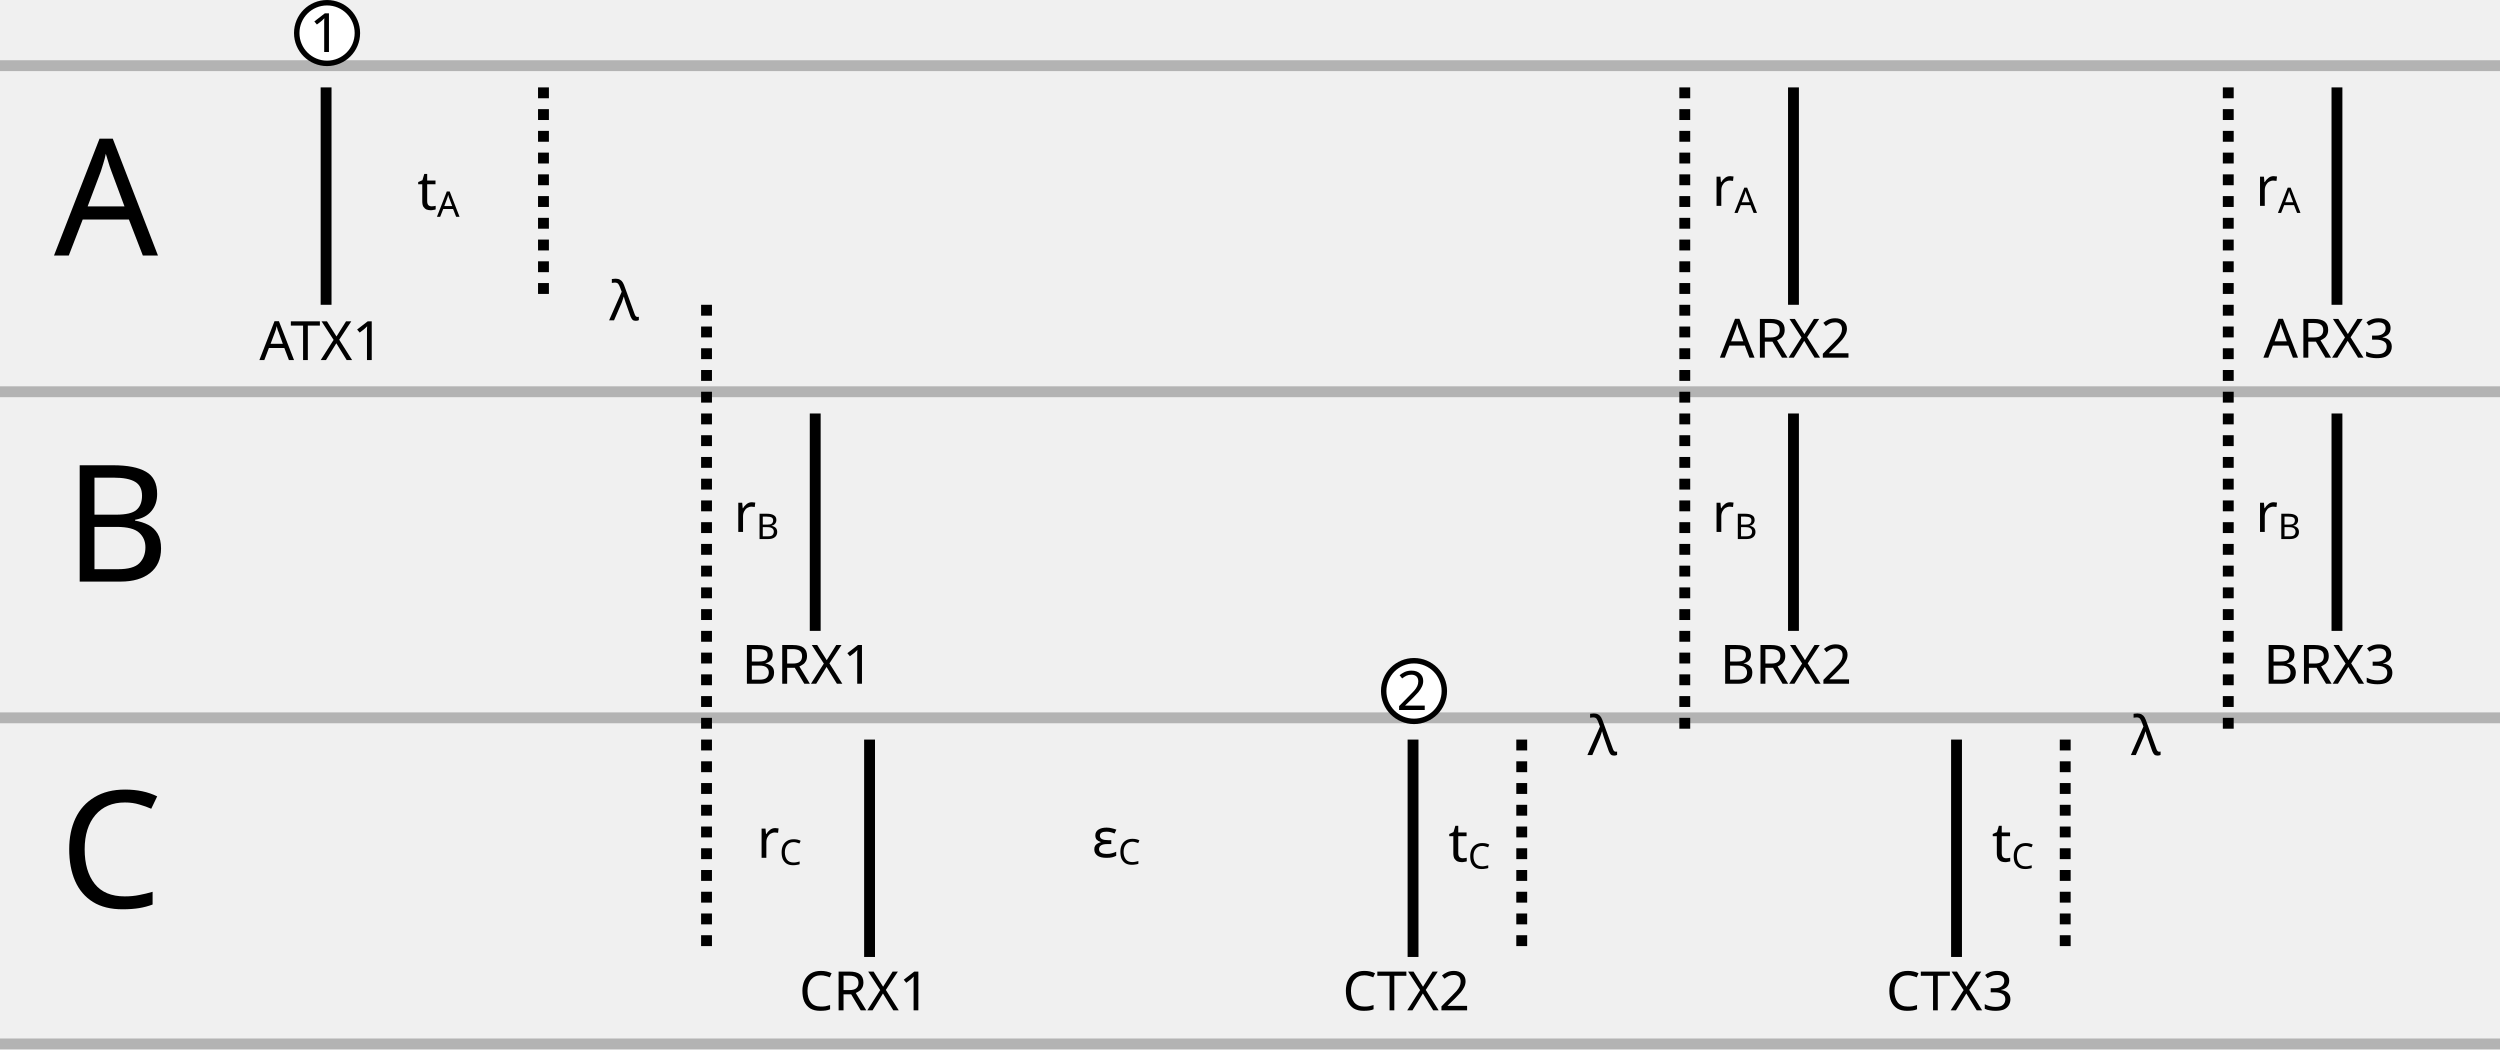
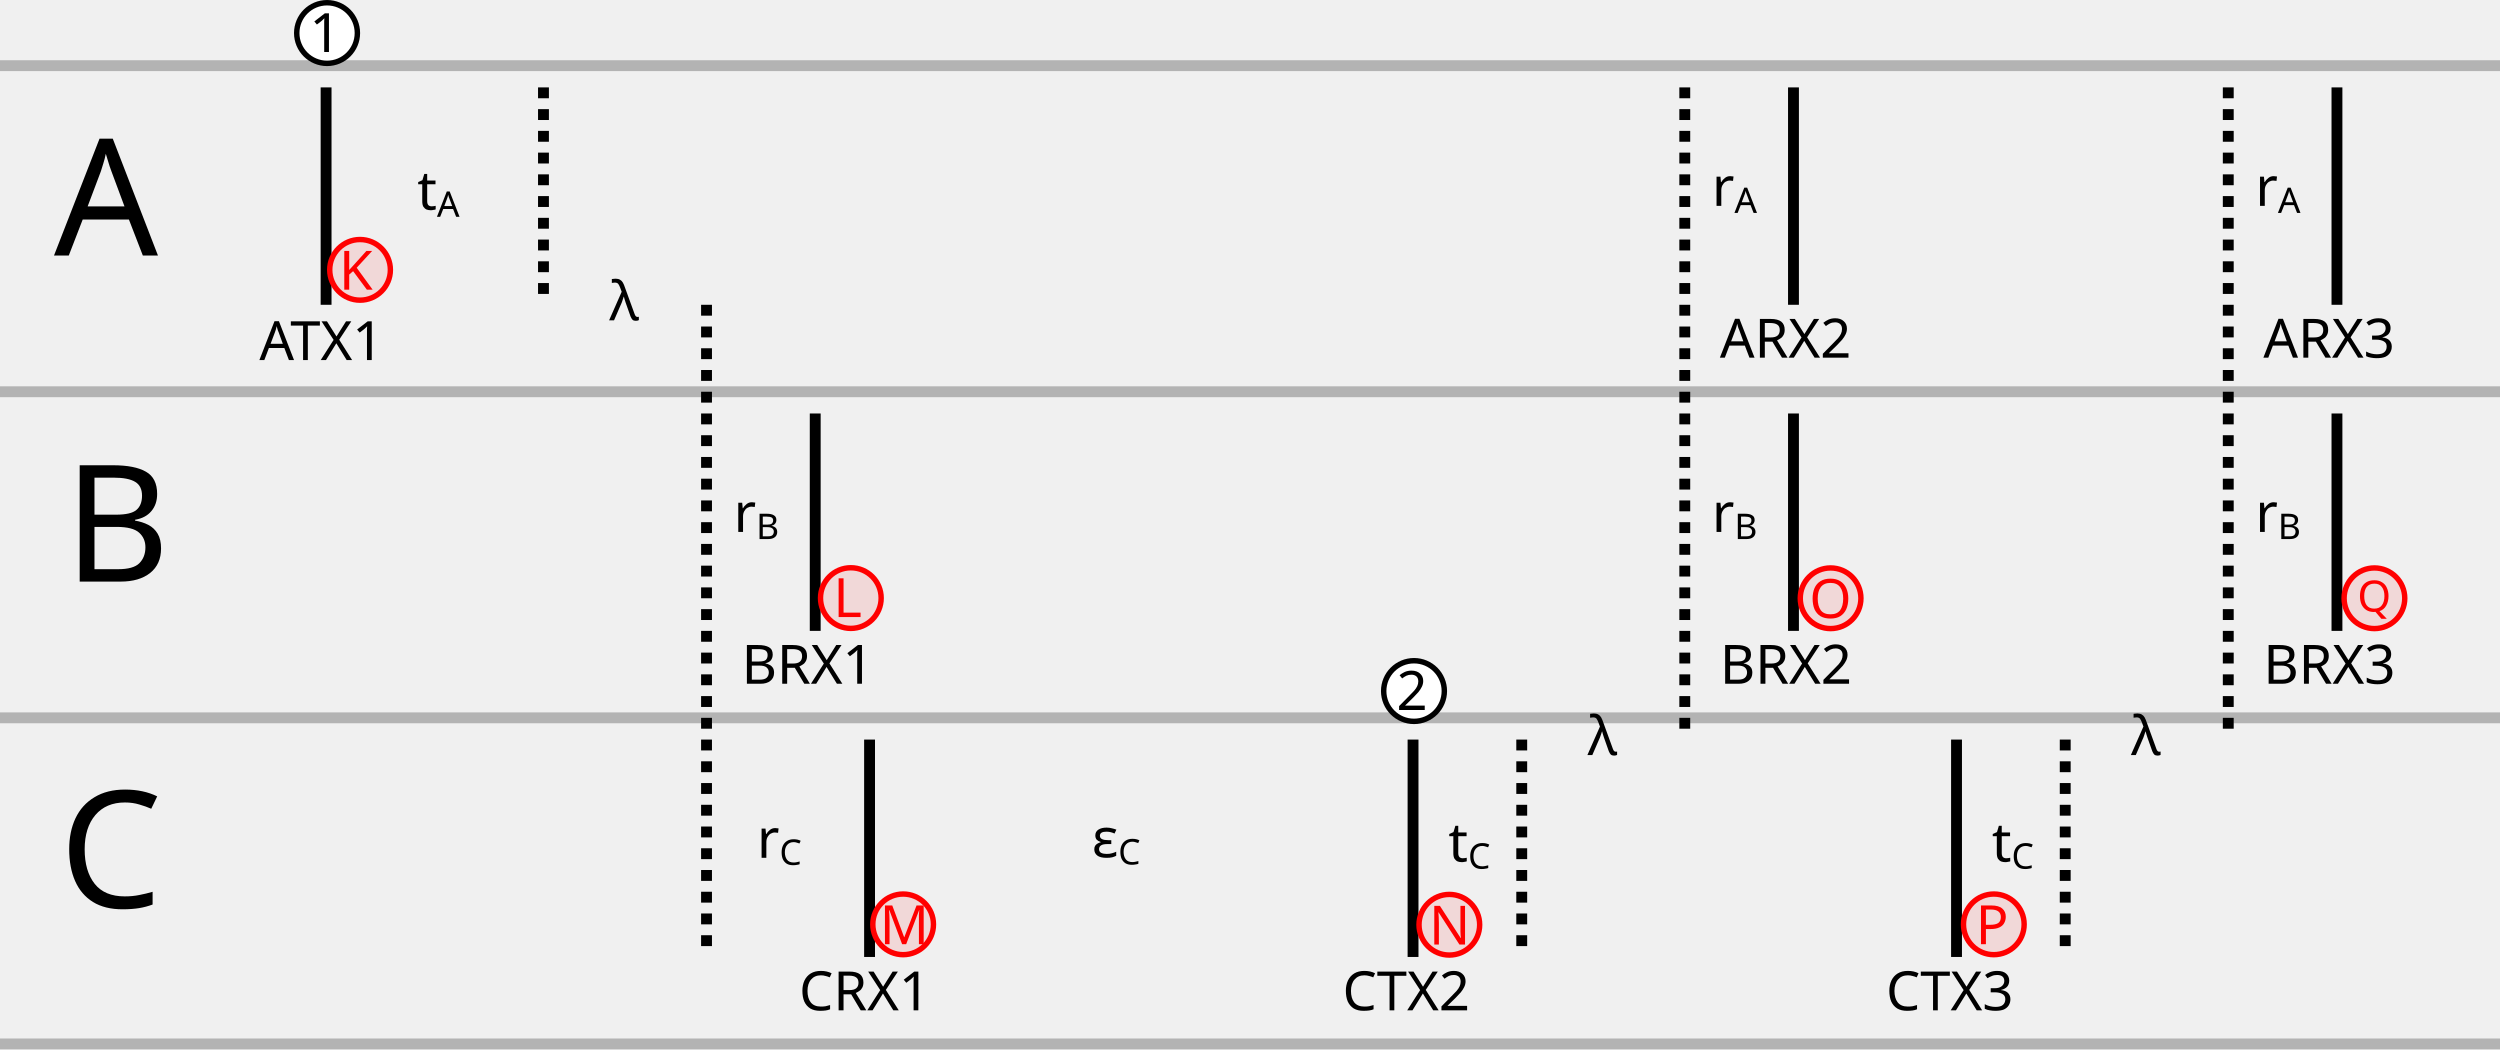
<svg xmlns="http://www.w3.org/2000/svg" width="64.911mm" height="27.246mm" viewBox="0 0 230 96.54" id="svg2" version="1.1">
  <defs id="defs4" />
  <g id="layer1" transform="translate(-100,-109.3219)">
    <path style="fill:none;fill-rule:evenodd;stroke:#b3b3b3;stroke-width:1px;stroke-linecap:butt;stroke-linejoin:miter;stroke-opacity:1" d="m 100,175.362 230,0" id="path4748-5" />
    <path style="fill:none;fill-rule:evenodd;stroke:#b3b3b3;stroke-width:1px;stroke-linecap:butt;stroke-linejoin:miter;stroke-opacity:1" d="m 100,115.362 230,0" id="path4748-3" />
    <path style="fill:none;fill-rule:evenodd;stroke:#b3b3b3;stroke-width:1px;stroke-linecap:butt;stroke-linejoin:miter;stroke-opacity:1" d="m 100,205.362 230,0" id="path4748-7" />
    <path style="fill:none;fill-rule:evenodd;stroke:#b3b3b3;stroke-width:1px;stroke-linecap:butt;stroke-linejoin:miter;stroke-opacity:1" d="m 100,145.362 230,0" id="path4748" />
    <text xml:space="preserve" style="font-style:normal;font-weight:normal;font-size:15px;line-height:125%;font-family:Sans;-inkscape-font-specification:Sans;letter-spacing:0px;word-spacing:0px;fill:#000000;fill-opacity:1;stroke:none;stroke-width:1px;stroke-linecap:butt;stroke-linejoin:miter;stroke-opacity:1" x="104.969" y="132.83" id="text4142">
      <tspan id="tspan4144" x="104.969" y="132.83">A</tspan>
    </text>
    <text xml:space="preserve" style="font-style:normal;font-weight:normal;font-size:15px;line-height:125%;font-family:Sans;-inkscape-font-specification:Sans;letter-spacing:0px;word-spacing:0px;fill:#000000;fill-opacity:1;stroke:none;stroke-width:1px;stroke-linecap:butt;stroke-linejoin:miter;stroke-opacity:1" x="105.878" y="162.83" id="text4146">
      <tspan id="tspan4148" x="105.878" y="162.83">B</tspan>
    </text>
    <text xml:space="preserve" style="font-style:normal;font-weight:normal;font-size:15px;line-height:125%;font-family:Sans;-inkscape-font-specification:Sans;letter-spacing:0px;word-spacing:0px;fill:#000000;fill-opacity:1;stroke:none;stroke-width:1px;stroke-linecap:butt;stroke-linejoin:miter;stroke-opacity:1" x="105.445" y="192.822" id="text4150">
      <tspan id="tspan4152" x="105.445" y="192.822">C</tspan>
    </text>
    <path style="fill:none;fill-rule:evenodd;stroke:#000000;stroke-width:1px;stroke-linecap:butt;stroke-linejoin:miter;stroke-opacity:1" d="m 130,117.362 0,20" id="path4154" />
    <text xml:space="preserve" style="font-style:normal;font-weight:normal;font-size:7.5px;line-height:125%;font-family:Sans;-inkscape-font-specification:Sans;letter-spacing:0px;word-spacing:0px;fill:#000000;fill-opacity:1;stroke:none;stroke-width:1px;stroke-linecap:butt;stroke-linejoin:miter;stroke-opacity:1" x="125" y="142.362" id="text4156">
      <tspan id="tspan4158" x="125" y="142.362" />
    </text>
    <text xml:space="preserve" style="font-style:normal;font-weight:normal;font-size:5px;line-height:125%;font-family:Sans;-inkscape-font-specification:Sans;letter-spacing:0px;word-spacing:0px;fill:#000000;fill-opacity:1;stroke:none;stroke-width:1px;stroke-linecap:butt;stroke-linejoin:miter;stroke-opacity:1" x="123.865" y="142.449" id="text4160">
      <tspan id="tspan4162" x="123.865" y="142.449">ATX1</tspan>
    </text>
    <path style="fill:none;fill-rule:evenodd;stroke:#000000;stroke-width:1;stroke-linecap:butt;stroke-linejoin:miter;stroke-miterlimit:4;stroke-dasharray:1, 1;stroke-dashoffset:0;stroke-opacity:1" d="m 150,117.362 0,20" id="path4164" />
    <path style="fill:none;fill-rule:evenodd;stroke:#000000;stroke-width:1;stroke-linecap:butt;stroke-linejoin:miter;stroke-miterlimit:4;stroke-dasharray:1, 1;stroke-dashoffset:0;stroke-opacity:1" d="m 165,137.362 0,60" id="path4166" />
    <path style="fill:none;fill-rule:evenodd;stroke:#000000;stroke-width:1px;stroke-linecap:butt;stroke-linejoin:miter;stroke-opacity:1" d="m 175,147.362 0,20" id="path4168" />
    <path style="fill:none;fill-rule:evenodd;stroke:#000000;stroke-width:1px;stroke-linecap:butt;stroke-linejoin:miter;stroke-opacity:1" d="m 180,177.362 0,20" id="path4170" />
    <text xml:space="preserve" style="font-style:normal;font-weight:normal;font-size:5px;line-height:125%;font-family:Sans;-inkscape-font-specification:Sans;letter-spacing:0px;word-spacing:0px;fill:#000000;fill-opacity:1;stroke:none;stroke-width:1px;stroke-linecap:butt;stroke-linejoin:miter;stroke-opacity:1" x="156.071" y="138.791" id="text4172">
      <tspan id="tspan4174" x="156.071" y="138.791">λ</tspan>
    </text>
    <text xml:space="preserve" style="font-style:normal;font-weight:normal;font-size:5px;line-height:125%;font-family:Sans;-inkscape-font-specification:Sans;letter-spacing:0px;word-spacing:0px;fill:#000000;fill-opacity:1;stroke:none;stroke-width:1px;stroke-linecap:butt;stroke-linejoin:miter;stroke-opacity:1" x="138.393" y="128.618" id="text4176">
      <tspan id="tspan4178" x="138.393" y="128.618">t<tspan style="font-size:65%;baseline-shift:sub" id="tspan4203">A</tspan>
      </tspan>
    </text>
    <text xml:space="preserve" style="font-style:normal;font-weight:normal;font-size:5px;line-height:125%;font-family:Sans;-inkscape-font-specification:Sans;letter-spacing:0px;word-spacing:0px;fill:#000000;fill-opacity:1;stroke:none;stroke-width:1px;stroke-linecap:butt;stroke-linejoin:miter;stroke-opacity:1" x="167.5" y="158.262" id="text4176-1">
      <tspan id="tspan4178-8" x="167.5" y="158.262">r<tspan style="font-size:65%;baseline-shift:sub" id="tspan4205">B</tspan>
      </tspan>
    </text>
    <text xml:space="preserve" style="font-style:normal;font-weight:normal;font-size:5px;line-height:125%;font-family:Sans;-inkscape-font-specification:Sans;letter-spacing:0px;word-spacing:0px;fill:#000000;fill-opacity:1;stroke:none;stroke-width:1px;stroke-linecap:butt;stroke-linejoin:miter;stroke-opacity:1" x="169.643" y="188.239" id="text4207">
      <tspan id="tspan4209" x="169.643" y="188.239">r<tspan style="font-size:65%;baseline-shift:sub" id="tspan4211">C</tspan>
      </tspan>
    </text>
    <text xml:space="preserve" style="font-style:normal;font-weight:normal;font-size:5px;line-height:125%;font-family:Sans;-inkscape-font-specification:Sans;letter-spacing:0px;word-spacing:0px;fill:#000000;fill-opacity:1;stroke:none;stroke-width:1px;stroke-linecap:butt;stroke-linejoin:miter;stroke-opacity:1" x="168.229" y="172.227" id="text4160-2">
      <tspan id="tspan4162-9" x="168.229" y="172.227">BRX1</tspan>
    </text>
    <text xml:space="preserve" style="font-style:normal;font-weight:normal;font-size:5px;line-height:125%;font-family:Sans;-inkscape-font-specification:Sans;letter-spacing:0px;word-spacing:0px;fill:#000000;fill-opacity:1;stroke:none;stroke-width:1px;stroke-linecap:butt;stroke-linejoin:miter;stroke-opacity:1" x="173.508" y="202.27" id="text4160-2-0">
      <tspan id="tspan4162-9-1" x="173.508" y="202.27">CRX1</tspan>
    </text>
    <text xml:space="preserve" style="font-style:normal;font-weight:normal;font-size:5px;line-height:125%;font-family:Sans;-inkscape-font-specification:Sans;letter-spacing:0px;word-spacing:0px;fill:#000000;fill-opacity:1;stroke:none;stroke-width:1px;stroke-linecap:butt;stroke-linejoin:miter;stroke-opacity:1" x="200.456" y="188.198" id="text4279">
      <tspan id="tspan4281" x="200.456" y="188.198">ɛ<tspan style="font-size:65%;baseline-shift:sub" id="tspan4283">C</tspan>
      </tspan>
    </text>
    <path style="fill:none;fill-rule:evenodd;stroke:#000000;stroke-width:1px;stroke-linecap:butt;stroke-linejoin:miter;stroke-opacity:1" d="m 230,177.362 0,20" id="path4170-1" />
    <path style="fill:none;fill-rule:evenodd;stroke:#000000;stroke-width:1;stroke-linecap:butt;stroke-linejoin:miter;stroke-miterlimit:4;stroke-dasharray:1, 1;stroke-dashoffset:0;stroke-opacity:1" d="m 240,177.362 0,20" id="path4164-9" />
    <path style="fill:none;fill-rule:evenodd;stroke:#000000;stroke-width:1;stroke-linecap:butt;stroke-linejoin:miter;stroke-miterlimit:4;stroke-dasharray:1, 1;stroke-dashoffset:0;stroke-opacity:1" d="m 255,117.362 0,60" id="path4166-9" />
    <text xml:space="preserve" style="font-style:normal;font-weight:normal;font-size:5px;line-height:125%;font-family:Sans;-inkscape-font-specification:Sans;letter-spacing:0px;word-spacing:0px;fill:#000000;fill-opacity:1;stroke:none;stroke-width:1px;stroke-linecap:butt;stroke-linejoin:miter;stroke-opacity:1" x="246.071" y="178.791" id="text4172-3">
      <tspan id="tspan4174-3" x="246.071" y="178.791">λ</tspan>
    </text>
    <g id="g4255-0" transform="translate(108.4821,81.42857)">
      <g id="g4390">
        <circle style="fill:#ffffff;fill-opacity:1;stroke:#000000;stroke-width:0.5;stroke-linecap:round;stroke-linejoin:round;stroke-miterlimit:4;stroke-dasharray:none;stroke-dashoffset:0;stroke-opacity:1" id="path4249-4" cx="121.607" cy="91.469" r="2.79" />
        <text xml:space="preserve" style="font-style:normal;font-weight:normal;font-size:5px;line-height:125%;font-family:Sans;-inkscape-font-specification:Sans;letter-spacing:0px;word-spacing:0px;fill:#000000;fill-opacity:1;stroke:none;stroke-width:1px;stroke-linecap:butt;stroke-linejoin:miter;stroke-opacity:1" x="120" y="93.215" id="text4251-4">
          <tspan id="tspan4253-4" x="120" y="93.215">2</tspan>
        </text>
      </g>
    </g>
    <text xml:space="preserve" style="font-style:normal;font-weight:normal;font-size:5px;line-height:125%;font-family:Sans;-inkscape-font-specification:Sans;letter-spacing:0px;word-spacing:0px;fill:#000000;fill-opacity:1;stroke:none;stroke-width:1px;stroke-linecap:butt;stroke-linejoin:miter;stroke-opacity:1" x="223.508" y="202.27" id="text4160-2-0-8">
      <tspan id="tspan4162-9-1-3" x="223.508" y="202.27">CTX2</tspan>
    </text>
    <path style="fill:none;fill-rule:evenodd;stroke:#000000;stroke-width:1px;stroke-linecap:butt;stroke-linejoin:miter;stroke-opacity:1" d="m 265,147.362 0,20" id="path4168-0" />
    <path style="fill:none;fill-rule:evenodd;stroke:#000000;stroke-width:1px;stroke-linecap:butt;stroke-linejoin:miter;stroke-opacity:1" d="m 265,117.362 0,20" id="path4168-04" />
    <text xml:space="preserve" style="font-style:normal;font-weight:normal;font-size:5px;line-height:125%;font-family:Sans;-inkscape-font-specification:Sans;letter-spacing:0px;word-spacing:0px;fill:#000000;fill-opacity:1;stroke:none;stroke-width:1px;stroke-linecap:butt;stroke-linejoin:miter;stroke-opacity:1" x="257.5" y="158.262" id="text4176-1-6">
      <tspan id="tspan4178-8-5" x="257.5" y="158.262">r<tspan style="font-size:65%;baseline-shift:sub" id="tspan4205-9">B</tspan>
      </tspan>
    </text>
    <text xml:space="preserve" style="font-style:normal;font-weight:normal;font-size:5px;line-height:125%;font-family:Sans;-inkscape-font-specification:Sans;letter-spacing:0px;word-spacing:0px;fill:#000000;fill-opacity:1;stroke:none;stroke-width:1px;stroke-linecap:butt;stroke-linejoin:miter;stroke-opacity:1" x="257.5" y="128.262" id="text4176-1-0">
      <tspan id="tspan4178-8-52" x="257.5" y="128.262">r<tspan style="font-size:65%;baseline-shift:sub" id="tspan4475">A</tspan>
      </tspan>
    </text>
    <text xml:space="preserve" style="font-style:normal;font-weight:normal;font-size:5px;line-height:125%;font-family:Sans;-inkscape-font-specification:Sans;letter-spacing:0px;word-spacing:0px;fill:#000000;fill-opacity:1;stroke:none;stroke-width:1px;stroke-linecap:butt;stroke-linejoin:miter;stroke-opacity:1" x="258.229" y="172.227" id="text4160-2-4">
      <tspan id="tspan4162-9-3" x="258.229" y="172.227">BRX2</tspan>
    </text>
    <text xml:space="preserve" style="font-style:normal;font-weight:normal;font-size:5px;line-height:125%;font-family:Sans;-inkscape-font-specification:Sans;letter-spacing:0px;word-spacing:0px;fill:#000000;fill-opacity:1;stroke:none;stroke-width:1px;stroke-linecap:butt;stroke-linejoin:miter;stroke-opacity:1" x="258.229" y="142.227" id="text4160-2-6">
      <tspan id="tspan4162-9-2" x="258.229" y="142.227">ARX2</tspan>
    </text>
    <path style="fill:none;fill-rule:evenodd;stroke:#000000;stroke-width:1px;stroke-linecap:butt;stroke-linejoin:miter;stroke-opacity:1" d="m 280,177.362 0,20" id="path4170-1-6" />
    <path style="fill:none;fill-rule:evenodd;stroke:#000000;stroke-width:1;stroke-linecap:butt;stroke-linejoin:miter;stroke-miterlimit:4;stroke-dasharray:1, 1;stroke-dashoffset:0;stroke-opacity:1" d="m 290,177.362 0,20" id="path4164-9-9" />
    <path style="fill:none;fill-rule:evenodd;stroke:#000000;stroke-width:1;stroke-linecap:butt;stroke-linejoin:miter;stroke-miterlimit:4;stroke-dasharray:1, 1;stroke-dashoffset:0;stroke-opacity:1" d="m 305,117.362 0,60" id="path4166-9-1" />
    <text xml:space="preserve" style="font-style:normal;font-weight:normal;font-size:5px;line-height:125%;font-family:Sans;-inkscape-font-specification:Sans;letter-spacing:0px;word-spacing:0px;fill:#000000;fill-opacity:1;stroke:none;stroke-width:1px;stroke-linecap:butt;stroke-linejoin:miter;stroke-opacity:1" x="296.071" y="178.791" id="text4172-3-5">
      <tspan id="tspan4174-3-9" x="296.071" y="178.791">λ</tspan>
    </text>
    <path style="fill:none;fill-rule:evenodd;stroke:#000000;stroke-width:1px;stroke-linecap:butt;stroke-linejoin:miter;stroke-opacity:1" d="m 315,147.362 0,20" id="path4168-0-7" />
    <path style="fill:none;fill-rule:evenodd;stroke:#000000;stroke-width:1px;stroke-linecap:butt;stroke-linejoin:miter;stroke-opacity:1" d="m 315,117.362 0,20" id="path4168-04-7" />
    <text xml:space="preserve" style="font-style:normal;font-weight:normal;font-size:5px;line-height:125%;font-family:Sans;-inkscape-font-specification:Sans;letter-spacing:0px;word-spacing:0px;fill:#000000;fill-opacity:1;stroke:none;stroke-width:1px;stroke-linecap:butt;stroke-linejoin:miter;stroke-opacity:1" x="307.5" y="158.262" id="text4176-1-6-3">
      <tspan id="tspan4178-8-5-5" x="307.5" y="158.262">r<tspan style="font-size:65%;baseline-shift:sub" id="tspan4205-9-2">B</tspan>
      </tspan>
    </text>
    <text xml:space="preserve" style="font-style:normal;font-weight:normal;font-size:5px;line-height:125%;font-family:Sans;-inkscape-font-specification:Sans;letter-spacing:0px;word-spacing:0px;fill:#000000;fill-opacity:1;stroke:none;stroke-width:1px;stroke-linecap:butt;stroke-linejoin:miter;stroke-opacity:1" x="307.5" y="128.262" id="text4176-1-0-2">
      <tspan id="tspan4178-8-52-7" x="307.5" y="128.262">r<tspan style="font-size:65%;baseline-shift:sub" id="tspan4475-7">A</tspan>
      </tspan>
    </text>
    <text xml:space="preserve" style="font-style:normal;font-weight:normal;font-size:5px;line-height:125%;font-family:Sans;-inkscape-font-specification:Sans;letter-spacing:0px;word-spacing:0px;fill:#000000;fill-opacity:1;stroke:none;stroke-width:1px;stroke-linecap:butt;stroke-linejoin:miter;stroke-opacity:1" x="308.229" y="172.227" id="text4160-2-4-5">
      <tspan id="tspan4162-9-3-6" x="308.229" y="172.227">BRX3</tspan>
    </text>
    <text xml:space="preserve" style="font-style:normal;font-weight:normal;font-size:5px;line-height:125%;font-family:Sans;-inkscape-font-specification:Sans;letter-spacing:0px;word-spacing:0px;fill:#000000;fill-opacity:1;stroke:none;stroke-width:1px;stroke-linecap:butt;stroke-linejoin:miter;stroke-opacity:1" x="308.229" y="142.227" id="text4160-2-6-8">
      <tspan id="tspan4162-9-2-1" x="308.229" y="142.227">ARX3</tspan>
    </text>
    <text xml:space="preserve" style="font-style:normal;font-weight:normal;font-size:5px;line-height:125%;font-family:Sans;-inkscape-font-specification:Sans;letter-spacing:0px;word-spacing:0px;fill:#000000;fill-opacity:1;stroke:none;stroke-width:1px;stroke-linecap:butt;stroke-linejoin:miter;stroke-opacity:1" x="233.254" y="188.595" id="text4207-3">
      <tspan id="tspan4209-9" x="233.254" y="188.595">t<tspan style="font-size:65%;baseline-shift:sub" id="tspan4707">C</tspan>
      </tspan>
    </text>
    <text xml:space="preserve" style="font-style:normal;font-weight:normal;font-size:5px;line-height:125%;font-family:Sans;-inkscape-font-specification:Sans;letter-spacing:0px;word-spacing:0px;fill:#000000;fill-opacity:1;stroke:none;stroke-width:1px;stroke-linecap:butt;stroke-linejoin:miter;stroke-opacity:1" x="283.254" y="188.595" id="text4207-3-1">
      <tspan id="tspan4209-9-6" x="283.254" y="188.595">t<tspan style="font-size:65%;baseline-shift:sub" id="tspan4707-3">C</tspan>
      </tspan>
    </text>
    <text xml:space="preserve" style="font-style:normal;font-weight:normal;font-size:5px;line-height:125%;font-family:Sans;-inkscape-font-specification:Sans;letter-spacing:0px;word-spacing:0px;fill:#000000;fill-opacity:1;stroke:none;stroke-width:1px;stroke-linecap:butt;stroke-linejoin:miter;stroke-opacity:1" x="273.508" y="202.27" id="text4160-2-0-8-6">
      <tspan id="tspan4162-9-1-3-0" x="273.508" y="202.27">CTX3</tspan>
    </text>
    <g id="g4255" transform="translate(8.482143,20.89286)">
      <circle r="2.79" cy="91.469" cx="121.607" id="path4249" style="fill:#ffffff;fill-opacity:1;stroke:#000000;stroke-width:0.5;stroke-linecap:round;stroke-linejoin:round;stroke-miterlimit:4;stroke-dasharray:none;stroke-dashoffset:0;stroke-opacity:1" />
      <text id="text4251" y="93.215" x="120" style="font-style:normal;font-weight:normal;font-size:5px;line-height:125%;font-family:Sans;-inkscape-font-specification:Sans;letter-spacing:0px;word-spacing:0px;fill:#000000;fill-opacity:1;stroke:none;stroke-width:1px;stroke-linecap:butt;stroke-linejoin:miter;stroke-opacity:1" xml:space="preserve">
        <tspan y="93.215" x="120" id="tspan4253">1</tspan>
      </text>
    </g>
+     <g id="g4255-8" transform="translate(-36.51786,25.89286)">
+       <g id="g4267" transform="translate(48.03571,16.78571)">
+         <circle style="fill:#ff0000;fill-opacity:0.1;stroke:#ff0000;stroke-width:0.5;stroke-linecap:round;stroke-linejoin:round;stroke-miterlimit:4;stroke-dasharray:none;stroke-dashoffset:0;stroke-opacity:1" id="path4249-2" cx="121.607" cy="91.469" r="2.79" />
+         <text xml:space="preserve" style="font-style:normal;font-weight:normal;font-size:5px;line-height:125%;font-family:Sans;-inkscape-font-specification:Sans;letter-spacing:0px;word-spacing:0px;fill:#ff0000;fill-opacity:1;stroke:none;stroke-width:1px;stroke-linecap:butt;stroke-linejoin:miter;stroke-opacity:1" x="119.67" y="93.292" id="text4251-5">
+           <tspan id="tspan4253-3" x="119.67" y="93.292">K</tspan>
+         </text>
+         <g transform="translate(100.2143,60.25)" id="g4267-1">
+           <circle style="fill:#ff0000;fill-opacity:0.1;stroke:#ff0000;stroke-width:0.5;stroke-linecap:round;stroke-linejoin:round;stroke-miterlimit:4;stroke-dasharray:none;stroke-dashoffset:0;stroke-opacity:1" id="path4249-2-8" cx="121.607" cy="91.469" r="2.79" />
+           <text xml:space="preserve" style="font-style:normal;font-weight:normal;font-size:5px;line-height:125%;font-family:Sans;-inkscape-font-specification:Sans;letter-spacing:0px;word-spacing:0px;fill:#ff0000;fill-opacity:1;stroke:none;stroke-width:1px;stroke-linecap:butt;stroke-linejoin:miter;stroke-opacity:1" x="119.737" y="93.292" id="text4251-5-6">
+             <tspan id="tspan4253-3-5" x="119.737" y="93.292">N</tspan>
+           </text>
+           <g transform="translate(35.07582,-30.03571)" id="g4267-15">
+             <circle style="fill:#ff0000;fill-opacity:0.1;stroke:#ff0000;stroke-width:0.5;stroke-linecap:round;stroke-linejoin:round;stroke-miterlimit:4;stroke-dasharray:none;stroke-dashoffset:0;stroke-opacity:1" id="path4249-2-5" cx="121.607" cy="91.469" r="2.79" />
+             <text xml:space="preserve" style="font-style:normal;font-weight:normal;font-size:5px;line-height:125%;font-family:Sans;-inkscape-font-specification:Sans;letter-spacing:0px;word-spacing:0px;fill:#ff0000;fill-opacity:1;stroke:none;stroke-width:1px;stroke-linecap:butt;stroke-linejoin:miter;stroke-opacity:1" x="119.639" y="93.289" id="text4251-5-97">
+               <tspan id="tspan4253-3-3" x="119.639" y="93.289">O</tspan>
+             </text>
+             <g transform="translate(15.01681,30)" id="g4267-4">
+               <circle style="fill:#ff0000;fill-opacity:0.1;stroke:#ff0000;stroke-width:0.5;stroke-linecap:round;stroke-linejoin:round;stroke-miterlimit:4;stroke-dasharray:none;stroke-dashoffset:0;stroke-opacity:1" id="path4249-2-7" cx="121.607" cy="91.469" r="2.79" />
+               <text xml:space="preserve" style="font-style:normal;font-weight:normal;font-size:5px;line-height:125%;font-family:Sans;-inkscape-font-specification:Sans;letter-spacing:0px;word-spacing:0px;fill:#ff0000;fill-opacity:1;stroke:none;stroke-width:1px;stroke-linecap:butt;stroke-linejoin:miter;stroke-opacity:1" x="119.94" y="93.292" id="text4251-5-00">
+                 <tspan id="tspan4253-3-8" x="119.94" y="93.292">P</tspan>
+               </text>
+               <g transform="translate(35.01587,-30)" id="g4267-25">
+                 <circle style="fill:#ff0000;fill-opacity:0.1;stroke:#ff0000;stroke-width:0.5;stroke-linecap:round;stroke-linejoin:round;stroke-miterlimit:4;stroke-dasharray:none;stroke-dashoffset:0;stroke-opacity:1" id="path4249-2-6" cx="121.607" cy="91.469" r="2.79" />
+                 <text xml:space="preserve" style="font-style:normal;font-weight:normal;font-size:3.971px;line-height:125%;font-family:Sans;-inkscape-font-specification:Sans;letter-spacing:0px;word-spacing:0px;fill:#ff0000;fill-opacity:1;stroke:none;stroke-width:1px;stroke-linecap:butt;stroke-linejoin:miter;stroke-opacity:1" x="120.044" y="92.687" id="text4251-5-2">
+                   <tspan id="tspan4253-3-01" x="120.044" y="92.687">Q</tspan>
+                 </text>
+               </g>
+             </g>
+           </g>
+         </g>
+       </g>
+       <g transform="translate(93.1875,46.98214)" id="g4267-7">
+         <circle style="fill:#ff0000;fill-opacity:0.1;stroke:#ff0000;stroke-width:0.5;stroke-linecap:round;stroke-linejoin:round;stroke-miterlimit:4;stroke-dasharray:none;stroke-dashoffset:0;stroke-opacity:1" id="path4249-2-0" cx="121.607" cy="91.469" r="2.79" />
+         <text xml:space="preserve" style="font-style:normal;font-weight:normal;font-size:5px;line-height:125%;font-family:Sans;-inkscape-font-specification:Sans;letter-spacing:0px;word-spacing:0px;fill:#ff0000;fill-opacity:1;stroke:none;stroke-width:1px;stroke-linecap:butt;stroke-linejoin:miter;stroke-opacity:1" x="120" y="93.215" id="text4251-5-0">
+           <tspan id="tspan4253-3-0" x="120" y="93.215">L</tspan>
+         </text>
+         <g transform="translate(4.8125,30.01786)" id="g4267-2">
+           <circle style="fill:#ff0000;fill-opacity:0.1;stroke:#ff0000;stroke-width:0.5;stroke-linecap:round;stroke-linejoin:round;stroke-miterlimit:4;stroke-dasharray:none;stroke-dashoffset:0;stroke-opacity:1" id="path4249-2-9" cx="121.607" cy="91.469" r="2.79" />
+           <text xml:space="preserve" style="font-style:normal;font-weight:normal;font-size:5px;line-height:125%;font-family:Sans;-inkscape-font-specification:Sans;letter-spacing:0px;word-spacing:0px;fill:#ff0000;fill-opacity:1;stroke:none;stroke-width:1px;stroke-linecap:butt;stroke-linejoin:miter;stroke-opacity:1" x="119.449" y="93.292" id="text4251-5-9">
+             <tspan id="tspan4253-3-06" x="119.449" y="93.292">M</tspan>
+           </text>
+         </g>
+       </g>
+     </g>
  </g>
</svg>
